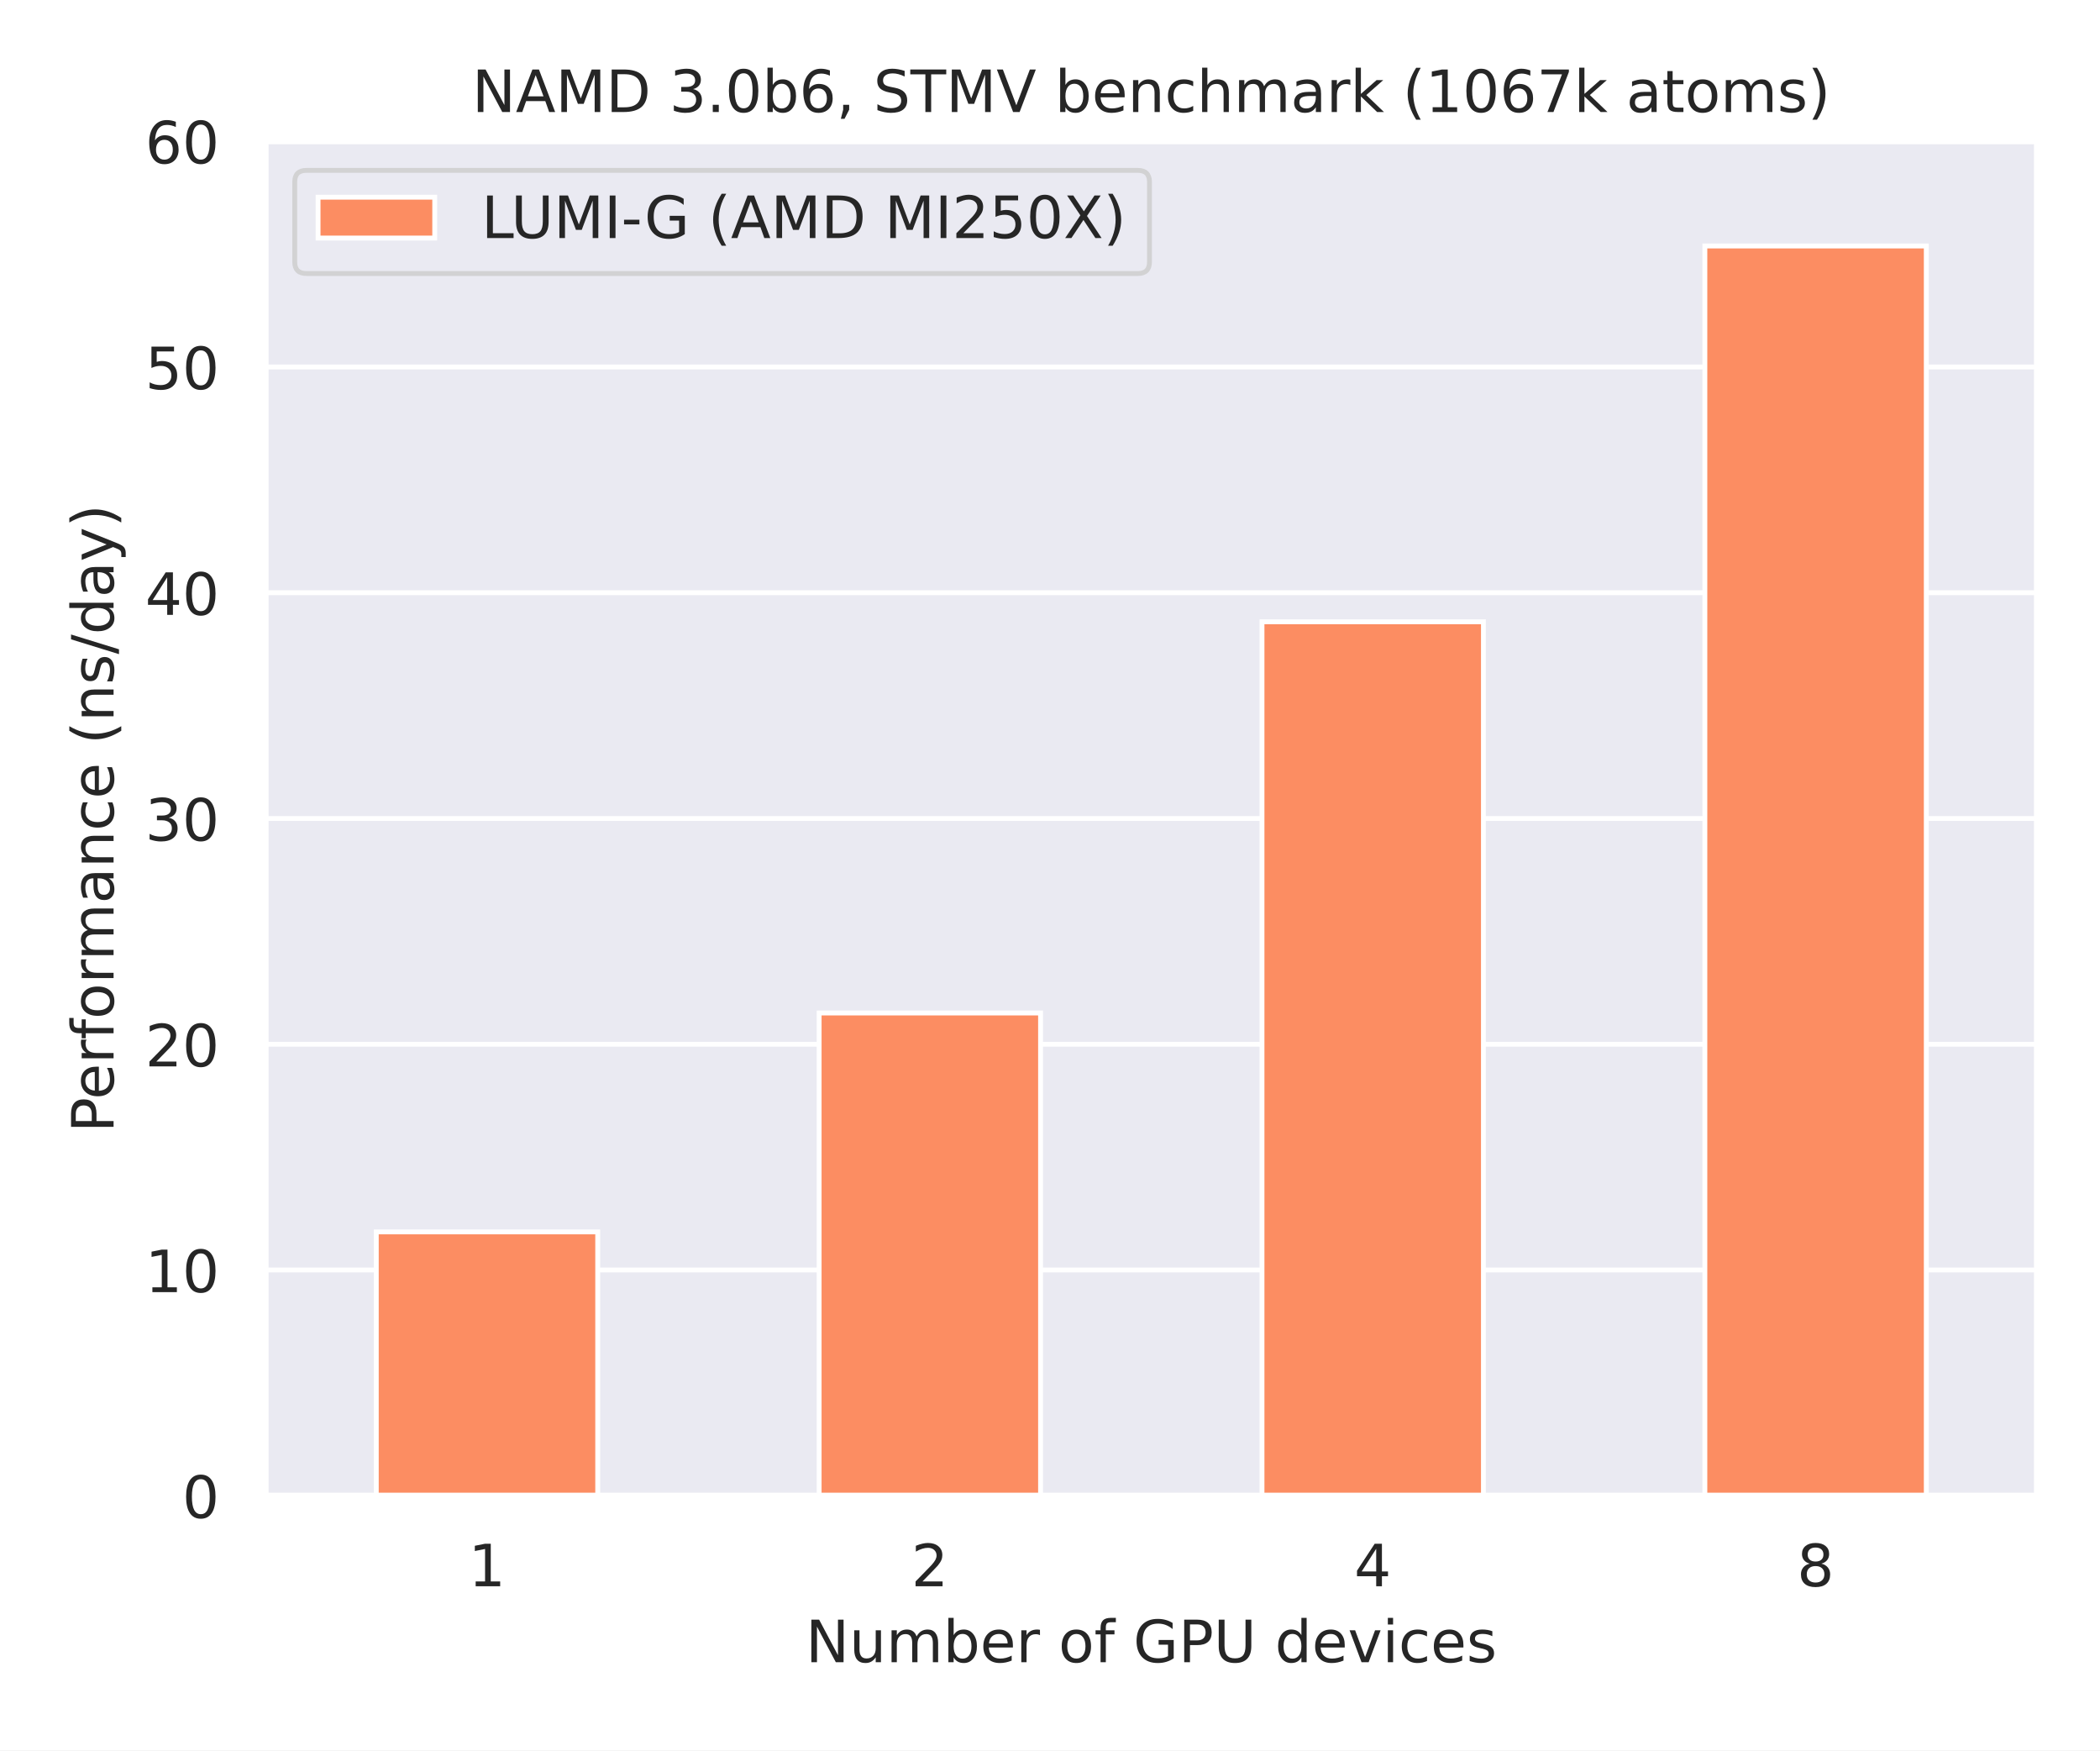
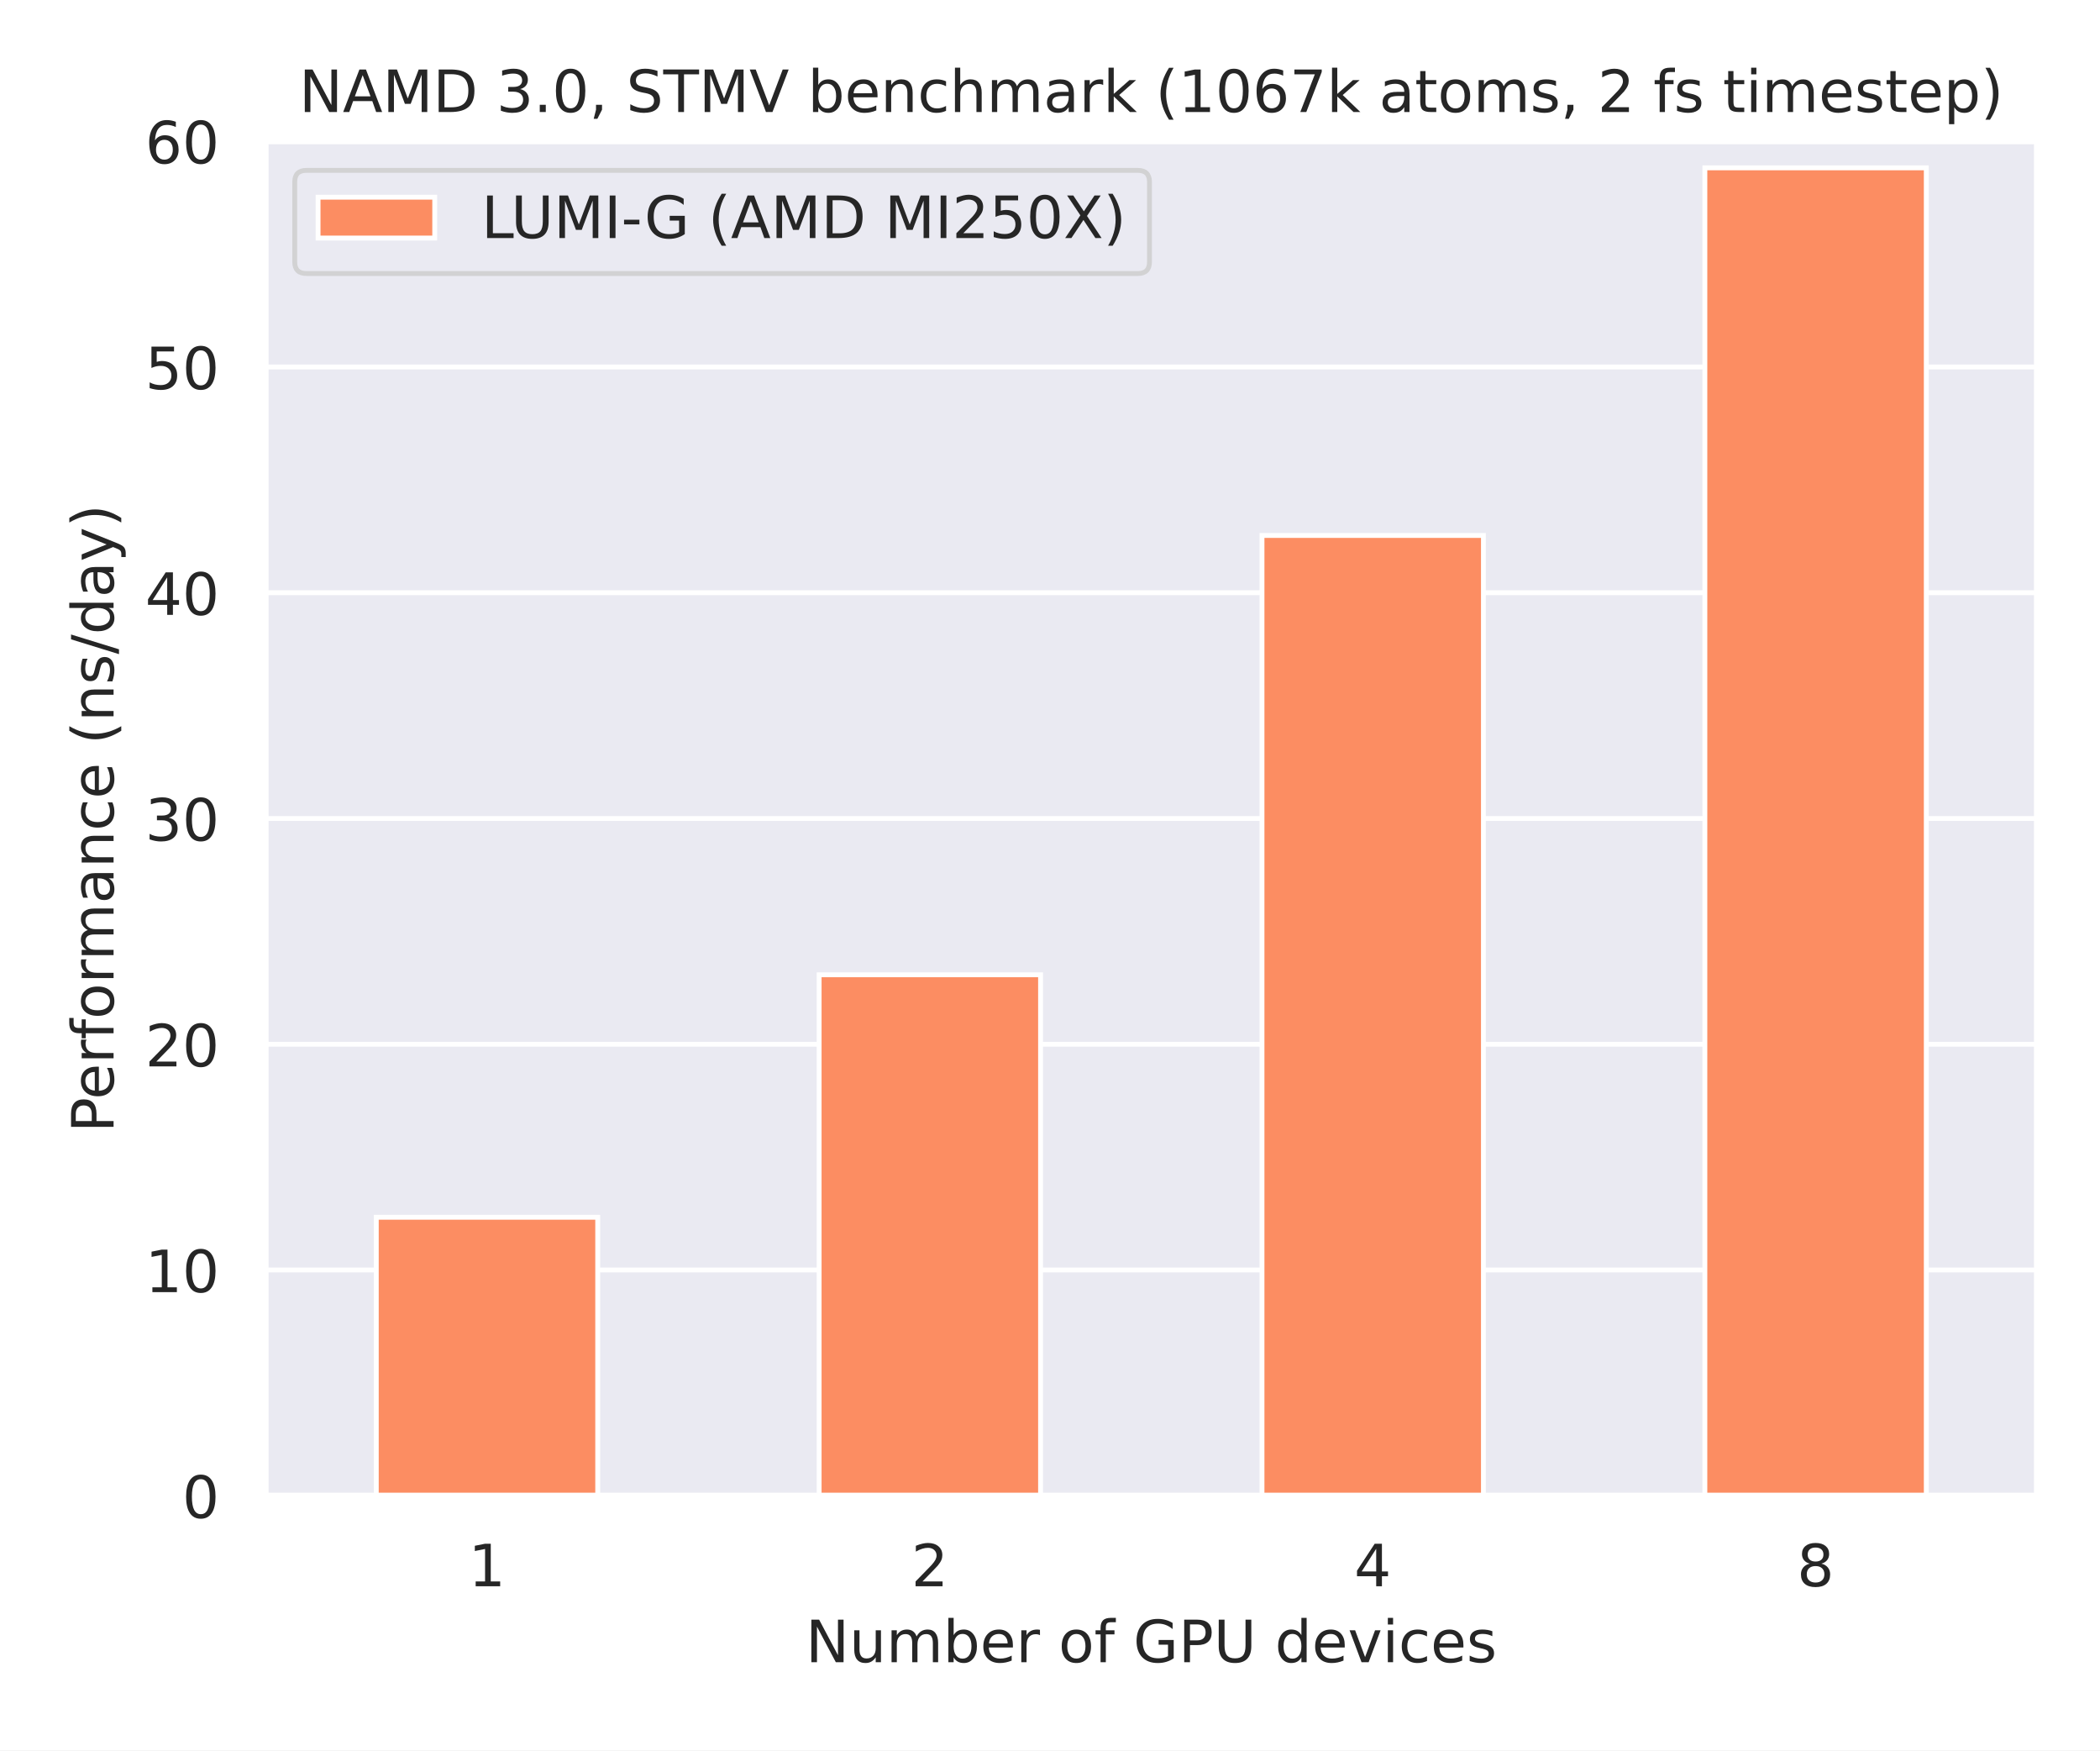
<svg xmlns="http://www.w3.org/2000/svg" xmlns:xlink="http://www.w3.org/1999/xlink" width="432pt" height="360pt" viewBox="0 0 432 360" version="1.1">
  <defs>
    <style type="text/css">*{stroke-linejoin: round; stroke-linecap: butt}</style>
  </defs>
  <g id="figure_1">
    <g id="patch_1">
      <path d="M 0 360  L 432 360  L 432 0  L 0 0  z " style="fill: #ffffff" />
    </g>
    <g id="axes_1">
      <g id="patch_2">
        <path d="M 54.63 307.62  L 419.04 307.62  L 419.04 29.04  L 54.63 29.04  z " style="fill: #eaeaf2" />
      </g>
      <g id="matplotlib.axis_1">
        <g id="xtick_1">
          <g id="text_1">
            <g style="fill: #262626" transform="translate(96.36375 326.2381) scale(0.12 -0.12)">
              <defs>
                <path id="DejaVuSans-31" d="M 794 531  L 1825 531  L 1825 4091  L 703 3866  L 703 4441  L 1819 4666  L 2450 4666  L 2450 531  L 3481 531  L 3481 0  L 794 0  L 794 531  z " transform="scale(0.015625)" />
              </defs>
              <use xlink:href="#DejaVuSans-31" />
            </g>
          </g>
        </g>
        <g id="xtick_2">
          <g id="text_2">
            <g style="fill: #262626" transform="translate(187.4663 326.2381) scale(0.12 -0.12)">
              <defs>
                <path id="DejaVuSans-32" d="M 1228 531  L 3431 531  L 3431 0  L 469 0  L 469 531  Q 828 903 1448 1529  Q 2069 2156 2228 2338  Q 2531 2678 2651 2914  Q 2772 3150 2772 3378  Q 2772 3750 2511 3984  Q 2250 4219 1831 4219  Q 1534 4219 1204 4116  Q 875 4013 500 3803  L 500 4441  Q 881 4594 1212 4672  Q 1544 4750 1819 4750  Q 2544 4750 2975 4387  Q 3406 4025 3406 3419  Q 3406 3131 3298 2873  Q 3191 2616 2906 2266  Q 2828 2175 2409 1742  Q 1991 1309 1228 531  z " transform="scale(0.015625)" />
              </defs>
              <use xlink:href="#DejaVuSans-32" />
            </g>
          </g>
        </g>
        <g id="xtick_3">
          <g id="text_3">
            <g style="fill: #262626" transform="translate(278.5688 326.2381) scale(0.12 -0.12)">
              <defs>
                <path id="DejaVuSans-34" d="M 2419 4116  L 825 1625  L 2419 1625  L 2419 4116  z M 2253 4666  L 3047 4666  L 3047 1625  L 3713 1625  L 3713 1100  L 3047 1100  L 3047 0  L 2419 0  L 2419 1100  L 313 1100  L 313 1709  L 2253 4666  z " transform="scale(0.015625)" />
              </defs>
              <use xlink:href="#DejaVuSans-34" />
            </g>
          </g>
        </g>
        <g id="xtick_4">
          <g id="text_4">
            <g style="fill: #262626" transform="translate(369.6712 326.2381) scale(0.12 -0.12)">
              <defs>
                <path id="DejaVuSans-38" d="M 2034 2216  Q 1584 2216 1326 1975  Q 1069 1734 1069 1313  Q 1069 891 1326 650  Q 1584 409 2034 409  Q 2484 409 2743 651  Q 3003 894 3003 1313  Q 3003 1734 2745 1975  Q 2488 2216 2034 2216  z M 1403 2484  Q 997 2584 770 2862  Q 544 3141 544 3541  Q 544 4100 942 4425  Q 1341 4750 2034 4750  Q 2731 4750 3128 4425  Q 3525 4100 3525 3541  Q 3525 3141 3298 2862  Q 3072 2584 2669 2484  Q 3125 2378 3379 2068  Q 3634 1759 3634 1313  Q 3634 634 3220 271  Q 2806 -91 2034 -91  Q 1263 -91 848 271  Q 434 634 434 1313  Q 434 1759 690 2068  Q 947 2378 1403 2484  z M 1172 3481  Q 1172 3119 1398 2916  Q 1625 2713 2034 2713  Q 2441 2713 2670 2916  Q 2900 3119 2900 3481  Q 2900 3844 2670 4047  Q 2441 4250 2034 4250  Q 1625 4250 1398 4047  Q 1172 3844 1172 3481  z " transform="scale(0.015625)" />
              </defs>
              <use xlink:href="#DejaVuSans-38" />
            </g>
          </g>
        </g>
        <g id="text_5">
          <g style="fill: #262626" transform="translate(165.7341 341.8519) scale(0.12 -0.12)">
            <defs>
              <path id="DejaVuSans-4e" d="M 628 4666  L 1478 4666  L 3547 763  L 3547 4666  L 4159 4666  L 4159 0  L 3309 0  L 1241 3903  L 1241 0  L 628 0  L 628 4666  z " transform="scale(0.015625)" />
              <path id="DejaVuSans-75" d="M 544 1381  L 544 3500  L 1119 3500  L 1119 1403  Q 1119 906 1312 657  Q 1506 409 1894 409  Q 2359 409 2629 706  Q 2900 1003 2900 1516  L 2900 3500  L 3475 3500  L 3475 0  L 2900 0  L 2900 538  Q 2691 219 2414 64  Q 2138 -91 1772 -91  Q 1169 -91 856 284  Q 544 659 544 1381  z M 1991 3584  L 1991 3584  z " transform="scale(0.015625)" />
              <path id="DejaVuSans-6d" d="M 3328 2828  Q 3544 3216 3844 3400  Q 4144 3584 4550 3584  Q 5097 3584 5394 3201  Q 5691 2819 5691 2113  L 5691 0  L 5113 0  L 5113 2094  Q 5113 2597 4934 2840  Q 4756 3084 4391 3084  Q 3944 3084 3684 2787  Q 3425 2491 3425 1978  L 3425 0  L 2847 0  L 2847 2094  Q 2847 2600 2669 2842  Q 2491 3084 2119 3084  Q 1678 3084 1418 2786  Q 1159 2488 1159 1978  L 1159 0  L 581 0  L 581 3500  L 1159 3500  L 1159 2956  Q 1356 3278 1631 3431  Q 1906 3584 2284 3584  Q 2666 3584 2933 3390  Q 3200 3197 3328 2828  z " transform="scale(0.015625)" />
              <path id="DejaVuSans-62" d="M 3116 1747  Q 3116 2381 2855 2742  Q 2594 3103 2138 3103  Q 1681 3103 1420 2742  Q 1159 2381 1159 1747  Q 1159 1113 1420 752  Q 1681 391 2138 391  Q 2594 391 2855 752  Q 3116 1113 3116 1747  z M 1159 2969  Q 1341 3281 1617 3432  Q 1894 3584 2278 3584  Q 2916 3584 3314 3078  Q 3713 2572 3713 1747  Q 3713 922 3314 415  Q 2916 -91 2278 -91  Q 1894 -91 1617 61  Q 1341 213 1159 525  L 1159 0  L 581 0  L 581 4863  L 1159 4863  L 1159 2969  z " transform="scale(0.015625)" />
              <path id="DejaVuSans-65" d="M 3597 1894  L 3597 1613  L 953 1613  Q 991 1019 1311 708  Q 1631 397 2203 397  Q 2534 397 2845 478  Q 3156 559 3463 722  L 3463 178  Q 3153 47 2828 -22  Q 2503 -91 2169 -91  Q 1331 -91 842 396  Q 353 884 353 1716  Q 353 2575 817 3079  Q 1281 3584 2069 3584  Q 2775 3584 3186 3129  Q 3597 2675 3597 1894  z M 3022 2063  Q 3016 2534 2758 2815  Q 2500 3097 2075 3097  Q 1594 3097 1305 2825  Q 1016 2553 972 2059  L 3022 2063  z " transform="scale(0.015625)" />
              <path id="DejaVuSans-72" d="M 2631 2963  Q 2534 3019 2420 3045  Q 2306 3072 2169 3072  Q 1681 3072 1420 2755  Q 1159 2438 1159 1844  L 1159 0  L 581 0  L 581 3500  L 1159 3500  L 1159 2956  Q 1341 3275 1631 3429  Q 1922 3584 2338 3584  Q 2397 3584 2469 3576  Q 2541 3569 2628 3553  L 2631 2963  z " transform="scale(0.015625)" />
              <path id="DejaVuSans-20" transform="scale(0.015625)" />
              <path id="DejaVuSans-6f" d="M 1959 3097  Q 1497 3097 1228 2736  Q 959 2375 959 1747  Q 959 1119 1226 758  Q 1494 397 1959 397  Q 2419 397 2687 759  Q 2956 1122 2956 1747  Q 2956 2369 2687 2733  Q 2419 3097 1959 3097  z M 1959 3584  Q 2709 3584 3137 3096  Q 3566 2609 3566 1747  Q 3566 888 3137 398  Q 2709 -91 1959 -91  Q 1206 -91 779 398  Q 353 888 353 1747  Q 353 2609 779 3096  Q 1206 3584 1959 3584  z " transform="scale(0.015625)" />
              <path id="DejaVuSans-66" d="M 2375 4863  L 2375 4384  L 1825 4384  Q 1516 4384 1395 4259  Q 1275 4134 1275 3809  L 1275 3500  L 2222 3500  L 2222 3053  L 1275 3053  L 1275 0  L 697 0  L 697 3053  L 147 3053  L 147 3500  L 697 3500  L 697 3744  Q 697 4328 969 4595  Q 1241 4863 1831 4863  L 2375 4863  z " transform="scale(0.015625)" />
              <path id="DejaVuSans-47" d="M 3809 666  L 3809 1919  L 2778 1919  L 2778 2438  L 4434 2438  L 4434 434  Q 4069 175 3628 42  Q 3188 -91 2688 -91  Q 1594 -91 976 548  Q 359 1188 359 2328  Q 359 3472 976 4111  Q 1594 4750 2688 4750  Q 3144 4750 3555 4637  Q 3966 4525 4313 4306  L 4313 3634  Q 3963 3931 3569 4081  Q 3175 4231 2741 4231  Q 1884 4231 1454 3753  Q 1025 3275 1025 2328  Q 1025 1384 1454 906  Q 1884 428 2741 428  Q 3075 428 3337 486  Q 3600 544 3809 666  z " transform="scale(0.015625)" />
              <path id="DejaVuSans-50" d="M 1259 4147  L 1259 2394  L 2053 2394  Q 2494 2394 2734 2622  Q 2975 2850 2975 3272  Q 2975 3691 2734 3919  Q 2494 4147 2053 4147  L 1259 4147  z M 628 4666  L 2053 4666  Q 2838 4666 3239 4311  Q 3641 3956 3641 3272  Q 3641 2581 3239 2228  Q 2838 1875 2053 1875  L 1259 1875  L 1259 0  L 628 0  L 628 4666  z " transform="scale(0.015625)" />
              <path id="DejaVuSans-55" d="M 556 4666  L 1191 4666  L 1191 1831  Q 1191 1081 1462 751  Q 1734 422 2344 422  Q 2950 422 3222 751  Q 3494 1081 3494 1831  L 3494 4666  L 4128 4666  L 4128 1753  Q 4128 841 3676 375  Q 3225 -91 2344 -91  Q 1459 -91 1007 375  Q 556 841 556 1753  L 556 4666  z " transform="scale(0.015625)" />
              <path id="DejaVuSans-64" d="M 2906 2969  L 2906 4863  L 3481 4863  L 3481 0  L 2906 0  L 2906 525  Q 2725 213 2448 61  Q 2172 -91 1784 -91  Q 1150 -91 751 415  Q 353 922 353 1747  Q 353 2572 751 3078  Q 1150 3584 1784 3584  Q 2172 3584 2448 3432  Q 2725 3281 2906 2969  z M 947 1747  Q 947 1113 1208 752  Q 1469 391 1925 391  Q 2381 391 2643 752  Q 2906 1113 2906 1747  Q 2906 2381 2643 2742  Q 2381 3103 1925 3103  Q 1469 3103 1208 2742  Q 947 2381 947 1747  z " transform="scale(0.015625)" />
              <path id="DejaVuSans-76" d="M 191 3500  L 800 3500  L 1894 563  L 2988 3500  L 3597 3500  L 2284 0  L 1503 0  L 191 3500  z " transform="scale(0.015625)" />
              <path id="DejaVuSans-69" d="M 603 3500  L 1178 3500  L 1178 0  L 603 0  L 603 3500  z M 603 4863  L 1178 4863  L 1178 4134  L 603 4134  L 603 4863  z " transform="scale(0.015625)" />
              <path id="DejaVuSans-63" d="M 3122 3366  L 3122 2828  Q 2878 2963 2633 3030  Q 2388 3097 2138 3097  Q 1578 3097 1268 2742  Q 959 2388 959 1747  Q 959 1106 1268 751  Q 1578 397 2138 397  Q 2388 397 2633 464  Q 2878 531 3122 666  L 3122 134  Q 2881 22 2623 -34  Q 2366 -91 2075 -91  Q 1284 -91 818 406  Q 353 903 353 1747  Q 353 2603 823 3093  Q 1294 3584 2113 3584  Q 2378 3584 2631 3529  Q 2884 3475 3122 3366  z " transform="scale(0.015625)" />
              <path id="DejaVuSans-73" d="M 2834 3397  L 2834 2853  Q 2591 2978 2328 3040  Q 2066 3103 1784 3103  Q 1356 3103 1142 2972  Q 928 2841 928 2578  Q 928 2378 1081 2264  Q 1234 2150 1697 2047  L 1894 2003  Q 2506 1872 2764 1633  Q 3022 1394 3022 966  Q 3022 478 2636 193  Q 2250 -91 1575 -91  Q 1294 -91 989 -36  Q 684 19 347 128  L 347 722  Q 666 556 975 473  Q 1284 391 1588 391  Q 1994 391 2212 530  Q 2431 669 2431 922  Q 2431 1156 2273 1281  Q 2116 1406 1581 1522  L 1381 1569  Q 847 1681 609 1914  Q 372 2147 372 2553  Q 372 3047 722 3315  Q 1072 3584 1716 3584  Q 2034 3584 2315 3537  Q 2597 3491 2834 3397  z " transform="scale(0.015625)" />
            </defs>
            <use xlink:href="#DejaVuSans-4e" />
            <use xlink:href="#DejaVuSans-75" x="74.805" />
            <use xlink:href="#DejaVuSans-6d" x="138.184" />
            <use xlink:href="#DejaVuSans-62" x="235.596" />
            <use xlink:href="#DejaVuSans-65" x="299.072" />
            <use xlink:href="#DejaVuSans-72" x="360.596" />
            <use xlink:href="#DejaVuSans-20" x="401.709" />
            <use xlink:href="#DejaVuSans-6f" x="433.496" />
            <use xlink:href="#DejaVuSans-66" x="494.678" />
            <use xlink:href="#DejaVuSans-20" x="529.883" />
            <use xlink:href="#DejaVuSans-47" x="561.67" />
            <use xlink:href="#DejaVuSans-50" x="639.16" />
            <use xlink:href="#DejaVuSans-55" x="699.463" />
            <use xlink:href="#DejaVuSans-20" x="772.656" />
            <use xlink:href="#DejaVuSans-64" x="804.443" />
            <use xlink:href="#DejaVuSans-65" x="867.92" />
            <use xlink:href="#DejaVuSans-76" x="929.443" />
            <use xlink:href="#DejaVuSans-69" x="988.623" />
            <use xlink:href="#DejaVuSans-63" x="1016.406" />
            <use xlink:href="#DejaVuSans-65" x="1071.387" />
            <use xlink:href="#DejaVuSans-73" x="1132.91" />
          </g>
        </g>
      </g>
      <g id="matplotlib.axis_2">
        <g id="ytick_1">
          <g id="line2d_1">
-             <path d="M 54.63 307.62  L 419.04 307.62  " clip-path="url(#p0c4936f259)" style="fill: none; stroke: #ffffff; stroke-linecap: round" />
+             <path d="M 54.63 307.62  L 419.04 307.62  " clip-path="url(#paef9c3e7b6)" style="fill: none; stroke: #ffffff; stroke-linecap: round" />
          </g>
          <g id="text_6">
            <g style="fill: #262626" transform="translate(37.495 312.1791) scale(0.12 -0.12)">
              <defs>
                <path id="DejaVuSans-30" d="M 2034 4250  Q 1547 4250 1301 3770  Q 1056 3291 1056 2328  Q 1056 1369 1301 889  Q 1547 409 2034 409  Q 2525 409 2770 889  Q 3016 1369 3016 2328  Q 3016 3291 2770 3770  Q 2525 4250 2034 4250  z M 2034 4750  Q 2819 4750 3233 4129  Q 3647 3509 3647 2328  Q 3647 1150 3233 529  Q 2819 -91 2034 -91  Q 1250 -91 836 529  Q 422 1150 422 2328  Q 422 3509 836 4129  Q 1250 4750 2034 4750  z " transform="scale(0.015625)" />
              </defs>
              <use xlink:href="#DejaVuSans-30" />
            </g>
          </g>
        </g>
        <g id="ytick_2">
          <g id="line2d_2">
-             <path d="M 54.63 261.19  L 419.04 261.19  " clip-path="url(#p0c4936f259)" style="fill: none; stroke: #ffffff; stroke-linecap: round" />
+             <path d="M 54.63 261.19  L 419.04 261.19  " clip-path="url(#paef9c3e7b6)" style="fill: none; stroke: #ffffff; stroke-linecap: round" />
          </g>
          <g id="text_7">
            <g style="fill: #262626" transform="translate(29.86 265.7491) scale(0.12 -0.12)">
              <use xlink:href="#DejaVuSans-31" />
              <use xlink:href="#DejaVuSans-30" x="63.623" />
            </g>
          </g>
        </g>
        <g id="ytick_3">
          <g id="line2d_3">
-             <path d="M 54.63 214.76  L 419.04 214.76  " clip-path="url(#p0c4936f259)" style="fill: none; stroke: #ffffff; stroke-linecap: round" />
+             <path d="M 54.63 214.76  L 419.04 214.76  " clip-path="url(#paef9c3e7b6)" style="fill: none; stroke: #ffffff; stroke-linecap: round" />
          </g>
          <g id="text_8">
            <g style="fill: #262626" transform="translate(29.86 219.3191) scale(0.12 -0.12)">
              <use xlink:href="#DejaVuSans-32" />
              <use xlink:href="#DejaVuSans-30" x="63.623" />
            </g>
          </g>
        </g>
        <g id="ytick_4">
          <g id="line2d_4">
-             <path d="M 54.63 168.33  L 419.04 168.33  " clip-path="url(#p0c4936f259)" style="fill: none; stroke: #ffffff; stroke-linecap: round" />
+             <path d="M 54.63 168.33  L 419.04 168.33  " clip-path="url(#paef9c3e7b6)" style="fill: none; stroke: #ffffff; stroke-linecap: round" />
          </g>
          <g id="text_9">
            <g style="fill: #262626" transform="translate(29.86 172.8891) scale(0.12 -0.12)">
              <defs>
                <path id="DejaVuSans-33" d="M 2597 2516  Q 3050 2419 3304 2112  Q 3559 1806 3559 1356  Q 3559 666 3084 287  Q 2609 -91 1734 -91  Q 1441 -91 1130 -33  Q 819 25 488 141  L 488 750  Q 750 597 1062 519  Q 1375 441 1716 441  Q 2309 441 2620 675  Q 2931 909 2931 1356  Q 2931 1769 2642 2001  Q 2353 2234 1838 2234  L 1294 2234  L 1294 2753  L 1863 2753  Q 2328 2753 2575 2939  Q 2822 3125 2822 3475  Q 2822 3834 2567 4026  Q 2313 4219 1838 4219  Q 1578 4219 1281 4162  Q 984 4106 628 3988  L 628 4550  Q 988 4650 1302 4700  Q 1616 4750 1894 4750  Q 2613 4750 3031 4423  Q 3450 4097 3450 3541  Q 3450 3153 3228 2886  Q 3006 2619 2597 2516  z " transform="scale(0.015625)" />
              </defs>
              <use xlink:href="#DejaVuSans-33" />
              <use xlink:href="#DejaVuSans-30" x="63.623" />
            </g>
          </g>
        </g>
        <g id="ytick_5">
          <g id="line2d_5">
-             <path d="M 54.63 121.9  L 419.04 121.9  " clip-path="url(#p0c4936f259)" style="fill: none; stroke: #ffffff; stroke-linecap: round" />
+             <path d="M 54.63 121.9  L 419.04 121.9  " clip-path="url(#paef9c3e7b6)" style="fill: none; stroke: #ffffff; stroke-linecap: round" />
          </g>
          <g id="text_10">
            <g style="fill: #262626" transform="translate(29.86 126.4591) scale(0.12 -0.12)">
              <use xlink:href="#DejaVuSans-34" />
              <use xlink:href="#DejaVuSans-30" x="63.623" />
            </g>
          </g>
        </g>
        <g id="ytick_6">
          <g id="line2d_6">
-             <path d="M 54.63 75.47  L 419.04 75.47  " clip-path="url(#p0c4936f259)" style="fill: none; stroke: #ffffff; stroke-linecap: round" />
+             <path d="M 54.63 75.47  L 419.04 75.47  " clip-path="url(#paef9c3e7b6)" style="fill: none; stroke: #ffffff; stroke-linecap: round" />
          </g>
          <g id="text_11">
            <g style="fill: #262626" transform="translate(29.86 80.02906) scale(0.12 -0.12)">
              <defs>
                <path id="DejaVuSans-35" d="M 691 4666  L 3169 4666  L 3169 4134  L 1269 4134  L 1269 2991  Q 1406 3038 1543 3061  Q 1681 3084 1819 3084  Q 2600 3084 3056 2656  Q 3513 2228 3513 1497  Q 3513 744 3044 326  Q 2575 -91 1722 -91  Q 1428 -91 1123 -41  Q 819 9 494 109  L 494 744  Q 775 591 1075 516  Q 1375 441 1709 441  Q 2250 441 2565 725  Q 2881 1009 2881 1497  Q 2881 1984 2565 2268  Q 2250 2553 1709 2553  Q 1456 2553 1204 2497  Q 953 2441 691 2322  L 691 4666  z " transform="scale(0.015625)" />
              </defs>
              <use xlink:href="#DejaVuSans-35" />
              <use xlink:href="#DejaVuSans-30" x="63.623" />
            </g>
          </g>
        </g>
        <g id="ytick_7">
          <g id="line2d_7">
-             <path d="M 54.63 29.04  L 419.04 29.04  " clip-path="url(#p0c4936f259)" style="fill: none; stroke: #ffffff; stroke-linecap: round" />
+             <path d="M 54.63 29.04  L 419.04 29.04  " clip-path="url(#paef9c3e7b6)" style="fill: none; stroke: #ffffff; stroke-linecap: round" />
          </g>
          <g id="text_12">
            <g style="fill: #262626" transform="translate(29.86 33.59906) scale(0.12 -0.12)">
              <defs>
                <path id="DejaVuSans-36" d="M 2113 2584  Q 1688 2584 1439 2293  Q 1191 2003 1191 1497  Q 1191 994 1439 701  Q 1688 409 2113 409  Q 2538 409 2786 701  Q 3034 994 3034 1497  Q 3034 2003 2786 2293  Q 2538 2584 2113 2584  z M 3366 4563  L 3366 3988  Q 3128 4100 2886 4159  Q 2644 4219 2406 4219  Q 1781 4219 1451 3797  Q 1122 3375 1075 2522  Q 1259 2794 1537 2939  Q 1816 3084 2150 3084  Q 2853 3084 3261 2657  Q 3669 2231 3669 1497  Q 3669 778 3244 343  Q 2819 -91 2113 -91  Q 1303 -91 875 529  Q 447 1150 447 2328  Q 447 3434 972 4092  Q 1497 4750 2381 4750  Q 2619 4750 2861 4703  Q 3103 4656 3366 4563  z " transform="scale(0.015625)" />
              </defs>
              <use xlink:href="#DejaVuSans-36" />
              <use xlink:href="#DejaVuSans-30" x="63.623" />
            </g>
          </g>
        </g>
        <g id="text_13">
          <g style="fill: #262626" transform="translate(23.36437 232.9238) rotate(-90) scale(0.12 -0.12)">
            <defs>
              <path id="DejaVuSans-61" d="M 2194 1759  Q 1497 1759 1228 1600  Q 959 1441 959 1056  Q 959 750 1161 570  Q 1363 391 1709 391  Q 2188 391 2477 730  Q 2766 1069 2766 1631  L 2766 1759  L 2194 1759  z M 3341 1997  L 3341 0  L 2766 0  L 2766 531  Q 2569 213 2275 61  Q 1981 -91 1556 -91  Q 1019 -91 701 211  Q 384 513 384 1019  Q 384 1609 779 1909  Q 1175 2209 1959 2209  L 2766 2209  L 2766 2266  Q 2766 2663 2505 2880  Q 2244 3097 1772 3097  Q 1472 3097 1187 3025  Q 903 2953 641 2809  L 641 3341  Q 956 3463 1253 3523  Q 1550 3584 1831 3584  Q 2591 3584 2966 3190  Q 3341 2797 3341 1997  z " transform="scale(0.015625)" />
              <path id="DejaVuSans-6e" d="M 3513 2113  L 3513 0  L 2938 0  L 2938 2094  Q 2938 2591 2744 2837  Q 2550 3084 2163 3084  Q 1697 3084 1428 2787  Q 1159 2491 1159 1978  L 1159 0  L 581 0  L 581 3500  L 1159 3500  L 1159 2956  Q 1366 3272 1645 3428  Q 1925 3584 2291 3584  Q 2894 3584 3203 3211  Q 3513 2838 3513 2113  z " transform="scale(0.015625)" />
              <path id="DejaVuSans-28" d="M 1984 4856  Q 1566 4138 1362 3434  Q 1159 2731 1159 2009  Q 1159 1288 1364 580  Q 1569 -128 1984 -844  L 1484 -844  Q 1016 -109 783 600  Q 550 1309 550 2009  Q 550 2706 781 3412  Q 1013 4119 1484 4856  L 1984 4856  z " transform="scale(0.015625)" />
              <path id="DejaVuSans-2f" d="M 1625 4666  L 2156 4666  L 531 -594  L 0 -594  L 1625 4666  z " transform="scale(0.015625)" />
              <path id="DejaVuSans-79" d="M 2059 -325  Q 1816 -950 1584 -1140  Q 1353 -1331 966 -1331  L 506 -1331  L 506 -850  L 844 -850  Q 1081 -850 1212 -737  Q 1344 -625 1503 -206  L 1606 56  L 191 3500  L 800 3500  L 1894 763  L 2988 3500  L 3597 3500  L 2059 -325  z " transform="scale(0.015625)" />
              <path id="DejaVuSans-29" d="M 513 4856  L 1013 4856  Q 1481 4119 1714 3412  Q 1947 2706 1947 2009  Q 1947 1309 1714 600  Q 1481 -109 1013 -844  L 513 -844  Q 928 -128 1133 580  Q 1338 1288 1338 2009  Q 1338 2731 1133 3434  Q 928 4138 513 4856  z " transform="scale(0.015625)" />
            </defs>
            <use xlink:href="#DejaVuSans-50" />
            <use xlink:href="#DejaVuSans-65" x="56.678" />
            <use xlink:href="#DejaVuSans-72" x="118.201" />
            <use xlink:href="#DejaVuSans-66" x="159.314" />
            <use xlink:href="#DejaVuSans-6f" x="194.52" />
            <use xlink:href="#DejaVuSans-72" x="255.701" />
            <use xlink:href="#DejaVuSans-6d" x="295.064" />
            <use xlink:href="#DejaVuSans-61" x="392.477" />
            <use xlink:href="#DejaVuSans-6e" x="453.756" />
            <use xlink:href="#DejaVuSans-63" x="517.135" />
            <use xlink:href="#DejaVuSans-65" x="572.115" />
            <use xlink:href="#DejaVuSans-20" x="633.639" />
            <use xlink:href="#DejaVuSans-28" x="665.426" />
            <use xlink:href="#DejaVuSans-6e" x="704.439" />
            <use xlink:href="#DejaVuSans-73" x="767.818" />
            <use xlink:href="#DejaVuSans-2f" x="819.918" />
            <use xlink:href="#DejaVuSans-64" x="853.609" />
            <use xlink:href="#DejaVuSans-61" x="917.086" />
            <use xlink:href="#DejaVuSans-79" x="978.365" />
            <use xlink:href="#DejaVuSans-29" x="1037.545" />
          </g>
        </g>
      </g>
      <g id="patch_3">
-         <path d="M 77.406 307.62  L 122.957 307.62  L 122.957 253.356  L 77.406 253.356  z " clip-path="url(#p0c4936f259)" style="fill: #fc8d62; stroke: #ffffff; stroke-linejoin: miter" />
+         <path d="M 77.406 307.62  L 122.957 307.62  L 122.957 250.351  L 77.406 250.351  z " clip-path="url(#paef9c3e7b6)" style="fill: #fc8d62; stroke: #ffffff; stroke-linejoin: miter" />
      </g>
      <g id="patch_4">
-         <path d="M 168.508 307.62  L 214.059 307.62  L 214.059 208.336  L 168.508 208.336  z " clip-path="url(#p0c4936f259)" style="fill: #fc8d62; stroke: #ffffff; stroke-linejoin: miter" />
+         <path d="M 168.508 307.62  L 214.059 307.62  L 214.059 200.473  L 168.508 200.473  z " clip-path="url(#paef9c3e7b6)" style="fill: #fc8d62; stroke: #ffffff; stroke-linejoin: miter" />
      </g>
      <g id="patch_5">
-         <path d="M 259.611 307.62  L 305.162 307.62  L 305.162 127.875  L 259.611 127.875  z " clip-path="url(#p0c4936f259)" style="fill: #fc8d62; stroke: #ffffff; stroke-linejoin: miter" />
+         <path d="M 259.611 307.62  L 305.162 307.62  L 305.162 110.126  L 259.611 110.126  z " clip-path="url(#paef9c3e7b6)" style="fill: #fc8d62; stroke: #ffffff; stroke-linejoin: miter" />
      </g>
      <g id="patch_6">
-         <path d="M 350.713 307.62  L 396.264 307.62  L 396.264 50.586  L 350.713 50.586  z " clip-path="url(#p0c4936f259)" style="fill: #fc8d62; stroke: #ffffff; stroke-linejoin: miter" />
+         <path d="M 350.713 307.62  L 396.264 307.62  L 396.264 34.518  L 350.713 34.518  z " clip-path="url(#paef9c3e7b6)" style="fill: #fc8d62; stroke: #ffffff; stroke-linejoin: miter" />
      </g>
      <g id="patch_7">
        <path d="M 54.63 307.62  L 54.63 29.04  " style="fill: none; stroke: #ffffff; stroke-width: 1.25; stroke-linejoin: miter; stroke-linecap: square" />
      </g>
      <g id="patch_8">
        <path d="M 419.04 307.62  L 419.04 29.04  " style="fill: none; stroke: #ffffff; stroke-width: 1.25; stroke-linejoin: miter; stroke-linecap: square" />
      </g>
      <g id="patch_9">
        <path d="M 54.63 307.62  L 419.04 307.62  " style="fill: none; stroke: #ffffff; stroke-width: 1.25; stroke-linejoin: miter; stroke-linecap: square" />
      </g>
      <g id="patch_10">
        <path d="M 54.63 29.04  L 419.04 29.04  " style="fill: none; stroke: #ffffff; stroke-width: 1.25; stroke-linejoin: miter; stroke-linecap: square" />
      </g>
      <g id="text_14">
-         <g style="fill: #262626" transform="translate(97.11656 23.04) scale(0.12 -0.12)">
+         <g style="fill: #262626" transform="translate(61.52625 23.04) scale(0.12 -0.12)">
          <defs>
            <path id="DejaVuSans-41" d="M 2188 4044  L 1331 1722  L 3047 1722  L 2188 4044  z M 1831 4666  L 2547 4666  L 4325 0  L 3669 0  L 3244 1197  L 1141 1197  L 716 0  L 50 0  L 1831 4666  z " transform="scale(0.015625)" />
            <path id="DejaVuSans-4d" d="M 628 4666  L 1569 4666  L 2759 1491  L 3956 4666  L 4897 4666  L 4897 0  L 4281 0  L 4281 4097  L 3078 897  L 2444 897  L 1241 4097  L 1241 0  L 628 0  L 628 4666  z " transform="scale(0.015625)" />
            <path id="DejaVuSans-44" d="M 1259 4147  L 1259 519  L 2022 519  Q 2988 519 3436 956  Q 3884 1394 3884 2338  Q 3884 3275 3436 3711  Q 2988 4147 2022 4147  L 1259 4147  z M 628 4666  L 1925 4666  Q 3281 4666 3915 4102  Q 4550 3538 4550 2338  Q 4550 1131 3912 565  Q 3275 0 1925 0  L 628 0  L 628 4666  z " transform="scale(0.015625)" />
            <path id="DejaVuSans-2e" d="M 684 794  L 1344 794  L 1344 0  L 684 0  L 684 794  z " transform="scale(0.015625)" />
            <path id="DejaVuSans-2c" d="M 750 794  L 1409 794  L 1409 256  L 897 -744  L 494 -744  L 750 256  L 750 794  z " transform="scale(0.015625)" />
            <path id="DejaVuSans-53" d="M 3425 4513  L 3425 3897  Q 3066 4069 2747 4153  Q 2428 4238 2131 4238  Q 1616 4238 1336 4038  Q 1056 3838 1056 3469  Q 1056 3159 1242 3001  Q 1428 2844 1947 2747  L 2328 2669  Q 3034 2534 3370 2195  Q 3706 1856 3706 1288  Q 3706 609 3251 259  Q 2797 -91 1919 -91  Q 1588 -91 1214 -16  Q 841 59 441 206  L 441 856  Q 825 641 1194 531  Q 1563 422 1919 422  Q 2459 422 2753 634  Q 3047 847 3047 1241  Q 3047 1584 2836 1778  Q 2625 1972 2144 2069  L 1759 2144  Q 1053 2284 737 2584  Q 422 2884 422 3419  Q 422 4038 858 4394  Q 1294 4750 2059 4750  Q 2388 4750 2728 4690  Q 3069 4631 3425 4513  z " transform="scale(0.015625)" />
            <path id="DejaVuSans-54" d="M -19 4666  L 3928 4666  L 3928 4134  L 2272 4134  L 2272 0  L 1638 0  L 1638 4134  L -19 4134  L -19 4666  z " transform="scale(0.015625)" />
            <path id="DejaVuSans-56" d="M 1831 0  L 50 4666  L 709 4666  L 2188 738  L 3669 4666  L 4325 4666  L 2547 0  L 1831 0  z " transform="scale(0.015625)" />
            <path id="DejaVuSans-68" d="M 3513 2113  L 3513 0  L 2938 0  L 2938 2094  Q 2938 2591 2744 2837  Q 2550 3084 2163 3084  Q 1697 3084 1428 2787  Q 1159 2491 1159 1978  L 1159 0  L 581 0  L 581 4863  L 1159 4863  L 1159 2956  Q 1366 3272 1645 3428  Q 1925 3584 2291 3584  Q 2894 3584 3203 3211  Q 3513 2838 3513 2113  z " transform="scale(0.015625)" />
            <path id="DejaVuSans-6b" d="M 581 4863  L 1159 4863  L 1159 1991  L 2875 3500  L 3609 3500  L 1753 1863  L 3688 0  L 2938 0  L 1159 1709  L 1159 0  L 581 0  L 581 4863  z " transform="scale(0.015625)" />
            <path id="DejaVuSans-37" d="M 525 4666  L 3525 4666  L 3525 4397  L 1831 0  L 1172 0  L 2766 4134  L 525 4134  L 525 4666  z " transform="scale(0.015625)" />
            <path id="DejaVuSans-74" d="M 1172 4494  L 1172 3500  L 2356 3500  L 2356 3053  L 1172 3053  L 1172 1153  Q 1172 725 1289 603  Q 1406 481 1766 481  L 2356 481  L 2356 0  L 1766 0  Q 1100 0 847 248  Q 594 497 594 1153  L 594 3053  L 172 3053  L 172 3500  L 594 3500  L 594 4494  L 1172 4494  z " transform="scale(0.015625)" />
+             <path id="DejaVuSans-70" d="M 1159 525  L 1159 -1331  L 581 -1331  L 581 3500  L 1159 3500  L 1159 2969  Q 1341 3281 1617 3432  Q 1894 3584 2278 3584  Q 2916 3584 3314 3078  Q 3713 2572 3713 1747  Q 3713 922 3314 415  Q 2916 -91 2278 -91  Q 1894 -91 1617 61  Q 1341 213 1159 525  z M 3116 1747  Q 3116 2381 2855 2742  Q 2594 3103 2138 3103  Q 1681 3103 1420 2742  Q 1159 2381 1159 1747  Q 1159 1113 1420 752  Q 1681 391 2138 391  Q 2594 391 2855 752  Q 3116 1113 3116 1747  z " transform="scale(0.015625)" />
          </defs>
          <use xlink:href="#DejaVuSans-4e" />
          <use xlink:href="#DejaVuSans-41" x="74.805" />
          <use xlink:href="#DejaVuSans-4d" x="143.213" />
          <use xlink:href="#DejaVuSans-44" x="229.492" />
          <use xlink:href="#DejaVuSans-20" x="306.494" />
          <use xlink:href="#DejaVuSans-33" x="338.281" />
          <use xlink:href="#DejaVuSans-2e" x="401.904" />
          <use xlink:href="#DejaVuSans-30" x="433.691" />
-           <use xlink:href="#DejaVuSans-62" x="497.314" />
-           <use xlink:href="#DejaVuSans-36" x="560.791" />
-           <use xlink:href="#DejaVuSans-2c" x="624.414" />
-           <use xlink:href="#DejaVuSans-20" x="656.201" />
-           <use xlink:href="#DejaVuSans-53" x="687.988" />
-           <use xlink:href="#DejaVuSans-54" x="751.465" />
-           <use xlink:href="#DejaVuSans-4d" x="812.549" />
-           <use xlink:href="#DejaVuSans-56" x="898.828" />
-           <use xlink:href="#DejaVuSans-20" x="967.236" />
-           <use xlink:href="#DejaVuSans-62" x="999.023" />
-           <use xlink:href="#DejaVuSans-65" x="1062.5" />
-           <use xlink:href="#DejaVuSans-6e" x="1124.023" />
-           <use xlink:href="#DejaVuSans-63" x="1187.402" />
-           <use xlink:href="#DejaVuSans-68" x="1242.383" />
-           <use xlink:href="#DejaVuSans-6d" x="1305.762" />
-           <use xlink:href="#DejaVuSans-61" x="1403.174" />
-           <use xlink:href="#DejaVuSans-72" x="1464.453" />
-           <use xlink:href="#DejaVuSans-6b" x="1505.566" />
-           <use xlink:href="#DejaVuSans-20" x="1563.477" />
-           <use xlink:href="#DejaVuSans-28" x="1595.264" />
-           <use xlink:href="#DejaVuSans-31" x="1634.277" />
-           <use xlink:href="#DejaVuSans-30" x="1697.9" />
-           <use xlink:href="#DejaVuSans-36" x="1761.523" />
-           <use xlink:href="#DejaVuSans-37" x="1825.146" />
-           <use xlink:href="#DejaVuSans-6b" x="1888.77" />
-           <use xlink:href="#DejaVuSans-20" x="1946.68" />
-           <use xlink:href="#DejaVuSans-61" x="1978.467" />
-           <use xlink:href="#DejaVuSans-74" x="2039.746" />
-           <use xlink:href="#DejaVuSans-6f" x="2078.955" />
-           <use xlink:href="#DejaVuSans-6d" x="2140.137" />
-           <use xlink:href="#DejaVuSans-73" x="2237.549" />
-           <use xlink:href="#DejaVuSans-29" x="2289.648" />
+           <use xlink:href="#DejaVuSans-2c" x="497.314" />
+           <use xlink:href="#DejaVuSans-20" x="529.102" />
+           <use xlink:href="#DejaVuSans-53" x="560.889" />
+           <use xlink:href="#DejaVuSans-54" x="624.365" />
+           <use xlink:href="#DejaVuSans-4d" x="685.449" />
+           <use xlink:href="#DejaVuSans-56" x="771.729" />
+           <use xlink:href="#DejaVuSans-20" x="840.137" />
+           <use xlink:href="#DejaVuSans-62" x="871.924" />
+           <use xlink:href="#DejaVuSans-65" x="935.4" />
+           <use xlink:href="#DejaVuSans-6e" x="996.924" />
+           <use xlink:href="#DejaVuSans-63" x="1060.303" />
+           <use xlink:href="#DejaVuSans-68" x="1115.283" />
+           <use xlink:href="#DejaVuSans-6d" x="1178.662" />
+           <use xlink:href="#DejaVuSans-61" x="1276.074" />
+           <use xlink:href="#DejaVuSans-72" x="1337.354" />
+           <use xlink:href="#DejaVuSans-6b" x="1378.467" />
+           <use xlink:href="#DejaVuSans-20" x="1436.377" />
+           <use xlink:href="#DejaVuSans-28" x="1468.164" />
+           <use xlink:href="#DejaVuSans-31" x="1507.178" />
+           <use xlink:href="#DejaVuSans-30" x="1570.801" />
+           <use xlink:href="#DejaVuSans-36" x="1634.424" />
+           <use xlink:href="#DejaVuSans-37" x="1698.047" />
+           <use xlink:href="#DejaVuSans-6b" x="1761.67" />
+           <use xlink:href="#DejaVuSans-20" x="1819.58" />
+           <use xlink:href="#DejaVuSans-61" x="1851.367" />
+           <use xlink:href="#DejaVuSans-74" x="1912.646" />
+           <use xlink:href="#DejaVuSans-6f" x="1951.855" />
+           <use xlink:href="#DejaVuSans-6d" x="2013.037" />
+           <use xlink:href="#DejaVuSans-73" x="2110.449" />
+           <use xlink:href="#DejaVuSans-2c" x="2162.549" />
+           <use xlink:href="#DejaVuSans-20" x="2194.336" />
+           <use xlink:href="#DejaVuSans-32" x="2226.123" />
+           <use xlink:href="#DejaVuSans-20" x="2289.746" />
+           <use xlink:href="#DejaVuSans-66" x="2321.533" />
+           <use xlink:href="#DejaVuSans-73" x="2356.738" />
+           <use xlink:href="#DejaVuSans-20" x="2408.838" />
+           <use xlink:href="#DejaVuSans-74" x="2440.625" />
+           <use xlink:href="#DejaVuSans-69" x="2479.834" />
+           <use xlink:href="#DejaVuSans-6d" x="2507.617" />
+           <use xlink:href="#DejaVuSans-65" x="2605.029" />
+           <use xlink:href="#DejaVuSans-73" x="2666.553" />
+           <use xlink:href="#DejaVuSans-74" x="2718.652" />
+           <use xlink:href="#DejaVuSans-65" x="2757.861" />
+           <use xlink:href="#DejaVuSans-70" x="2819.385" />
+           <use xlink:href="#DejaVuSans-29" x="2882.861" />
        </g>
      </g>
      <g id="legend_1">
        <g id="patch_11">
          <path d="M 63.03 56.254  L 234.067 56.254  Q 236.468 56.254 236.468 53.854  L 236.468 37.44  Q 236.468 35.04 234.067 35.04  L 63.03 35.04  Q 60.63 35.04 60.63 37.44  L 60.63 53.854  Q 60.63 56.254 63.03 56.254  z " style="fill: #eaeaf2; opacity: 0.8; stroke: #cccccc; stroke-linejoin: miter" />
        </g>
        <g id="patch_12">
          <path d="M 65.43 48.958  L 89.43 48.958  L 89.43 40.558  L 65.43 40.558  z " style="fill: #fc8d62; stroke: #ffffff; stroke-linejoin: miter" />
        </g>
        <g id="text_15">
          <g style="fill: #262626" transform="translate(99.03 48.95813) scale(0.12 -0.12)">
            <defs>
              <path id="DejaVuSans-4c" d="M 628 4666  L 1259 4666  L 1259 531  L 3531 531  L 3531 0  L 628 0  L 628 4666  z " transform="scale(0.015625)" />
              <path id="DejaVuSans-49" d="M 628 4666  L 1259 4666  L 1259 0  L 628 0  L 628 4666  z " transform="scale(0.015625)" />
              <path id="DejaVuSans-2d" d="M 313 2009  L 1997 2009  L 1997 1497  L 313 1497  L 313 2009  z " transform="scale(0.015625)" />
              <path id="DejaVuSans-58" d="M 403 4666  L 1081 4666  L 2241 2931  L 3406 4666  L 4084 4666  L 2584 2425  L 4184 0  L 3506 0  L 2194 1984  L 872 0  L 191 0  L 1856 2491  L 403 4666  z " transform="scale(0.015625)" />
            </defs>
            <use xlink:href="#DejaVuSans-4c" />
            <use xlink:href="#DejaVuSans-55" x="50.713" />
            <use xlink:href="#DejaVuSans-4d" x="123.906" />
            <use xlink:href="#DejaVuSans-49" x="210.186" />
            <use xlink:href="#DejaVuSans-2d" x="239.678" />
            <use xlink:href="#DejaVuSans-47" x="279.387" />
            <use xlink:href="#DejaVuSans-20" x="356.877" />
            <use xlink:href="#DejaVuSans-28" x="388.664" />
            <use xlink:href="#DejaVuSans-41" x="427.678" />
            <use xlink:href="#DejaVuSans-4d" x="496.086" />
            <use xlink:href="#DejaVuSans-44" x="582.365" />
            <use xlink:href="#DejaVuSans-20" x="659.367" />
            <use xlink:href="#DejaVuSans-4d" x="691.154" />
            <use xlink:href="#DejaVuSans-49" x="777.434" />
            <use xlink:href="#DejaVuSans-32" x="806.926" />
            <use xlink:href="#DejaVuSans-35" x="870.549" />
            <use xlink:href="#DejaVuSans-30" x="934.172" />
            <use xlink:href="#DejaVuSans-58" x="997.795" />
            <use xlink:href="#DejaVuSans-29" x="1066.301" />
          </g>
        </g>
      </g>
    </g>
  </g>
  <defs>
-     <clipPath id="p0c4936f259">
+     <clipPath id="paef9c3e7b6">
      <rect x="54.63" y="29.04" width="364.41" height="278.58" />
    </clipPath>
  </defs>
</svg>
